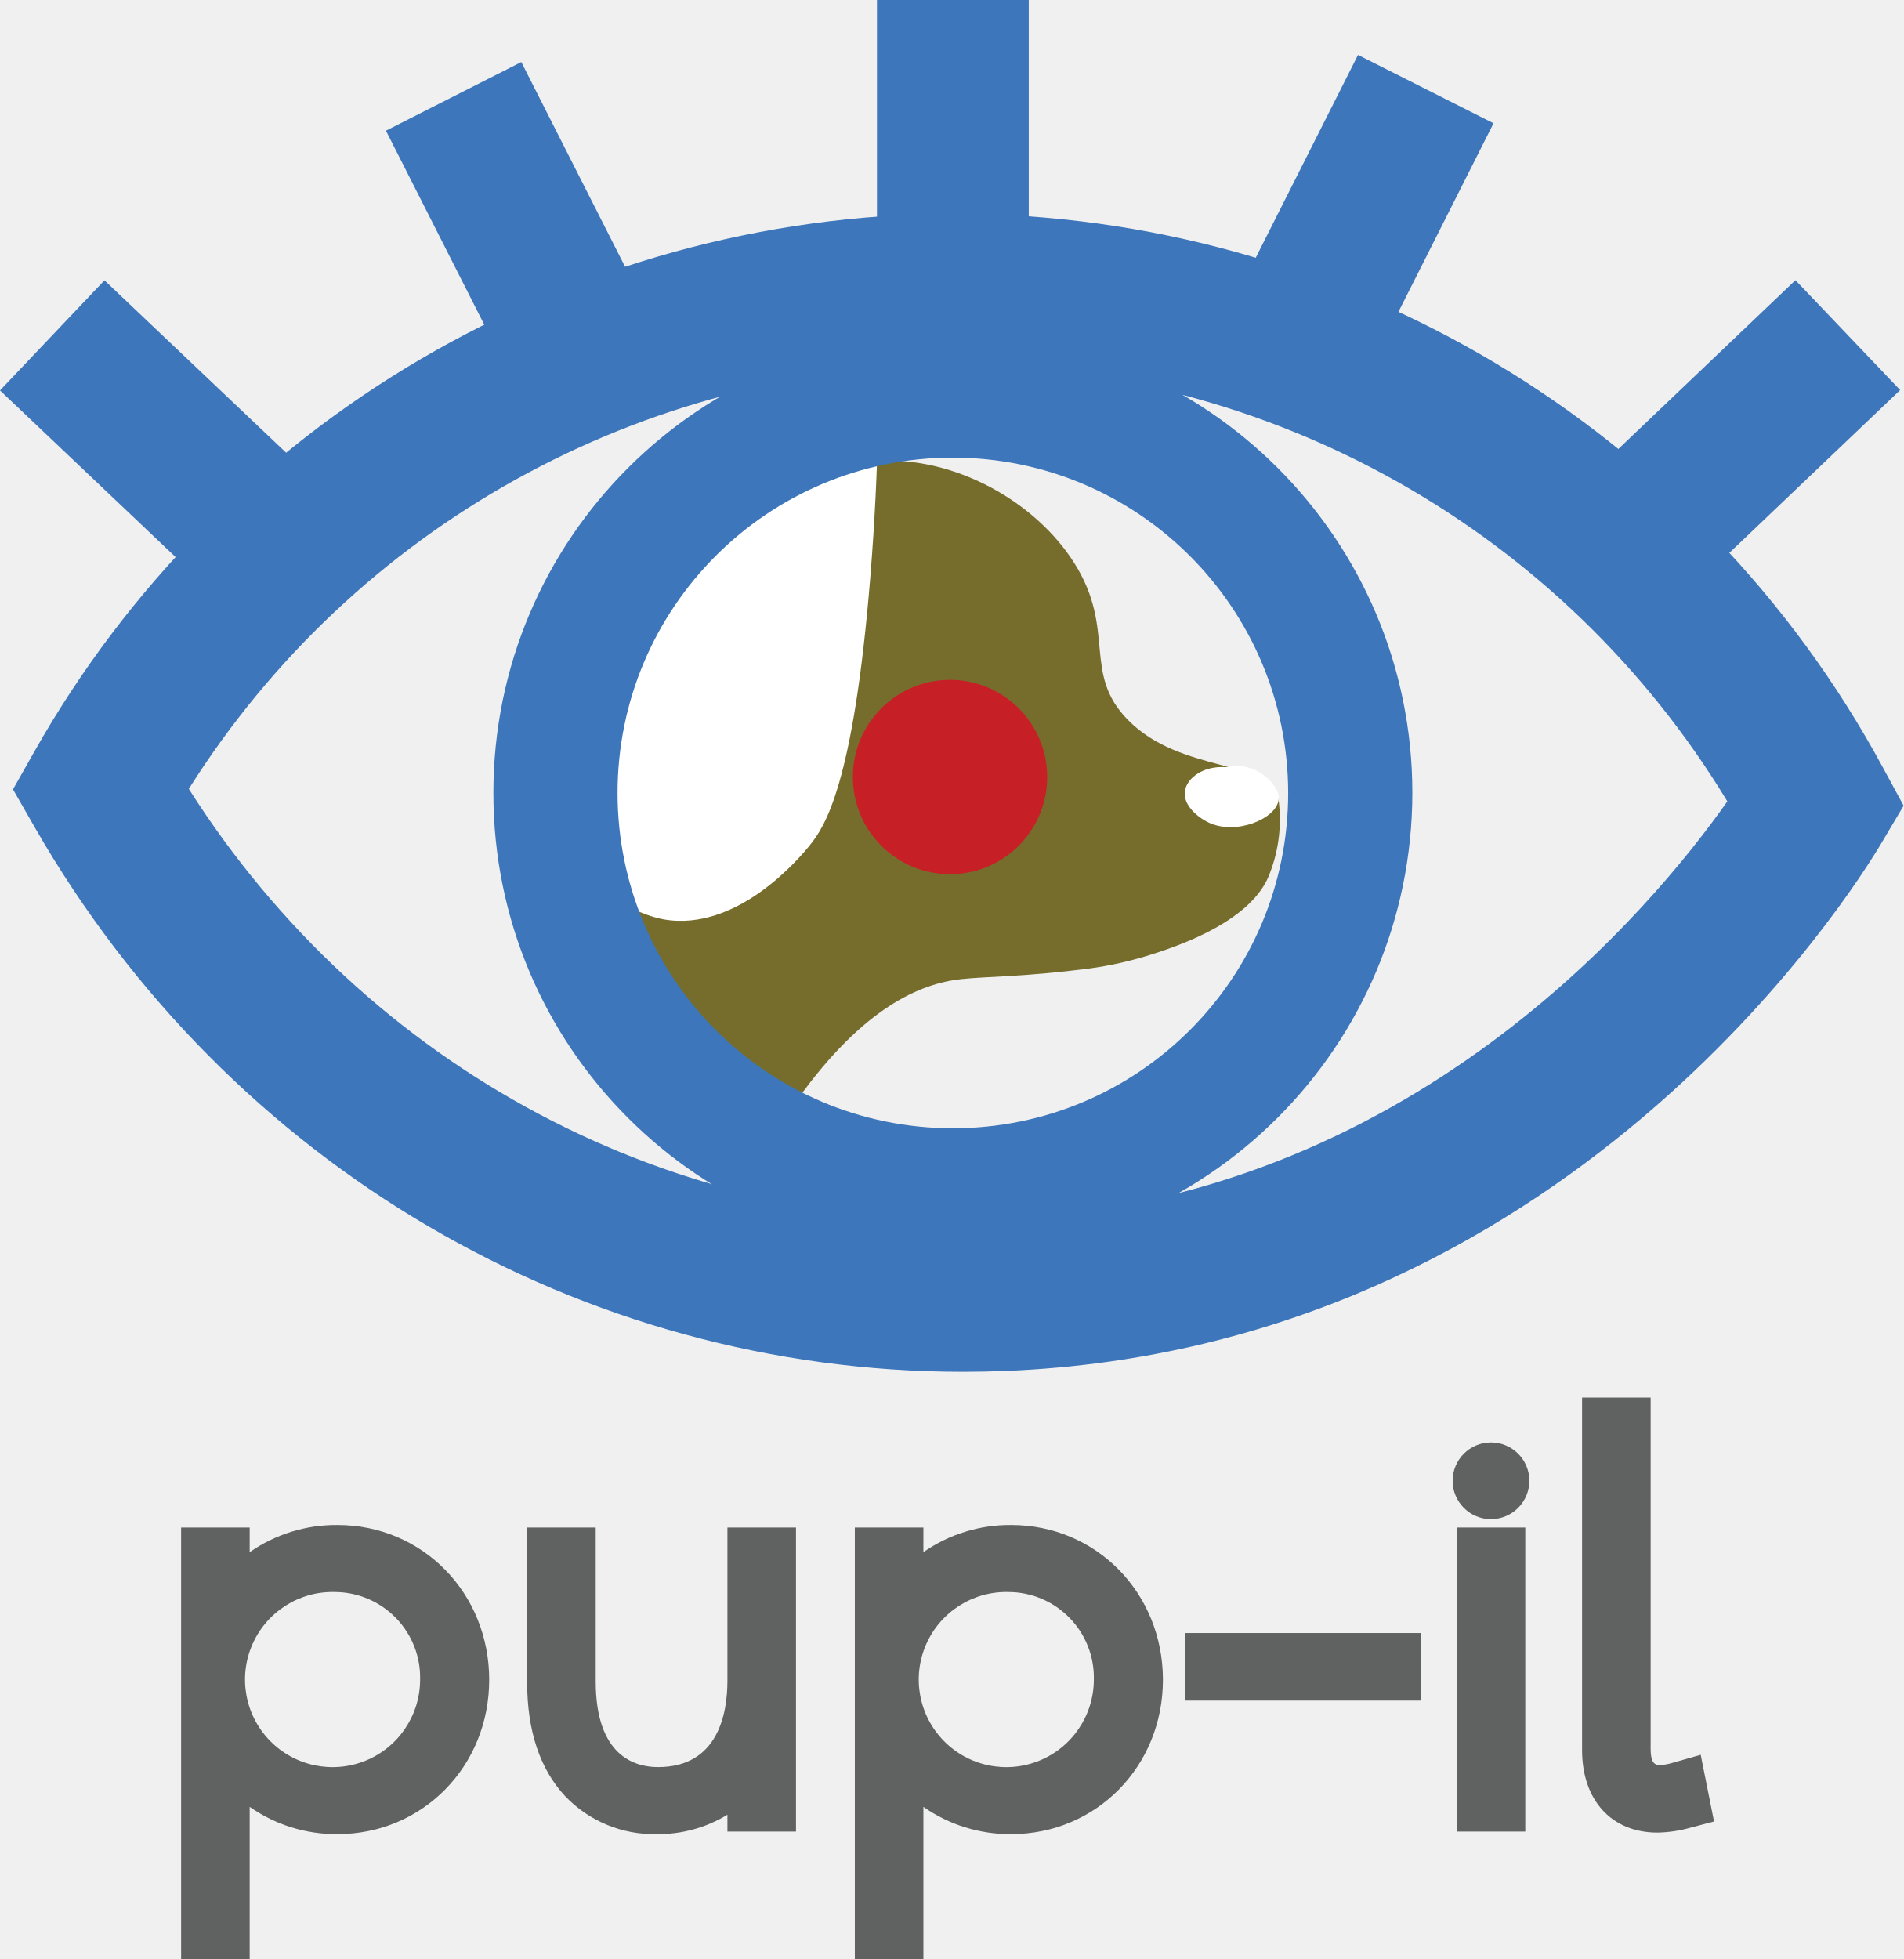
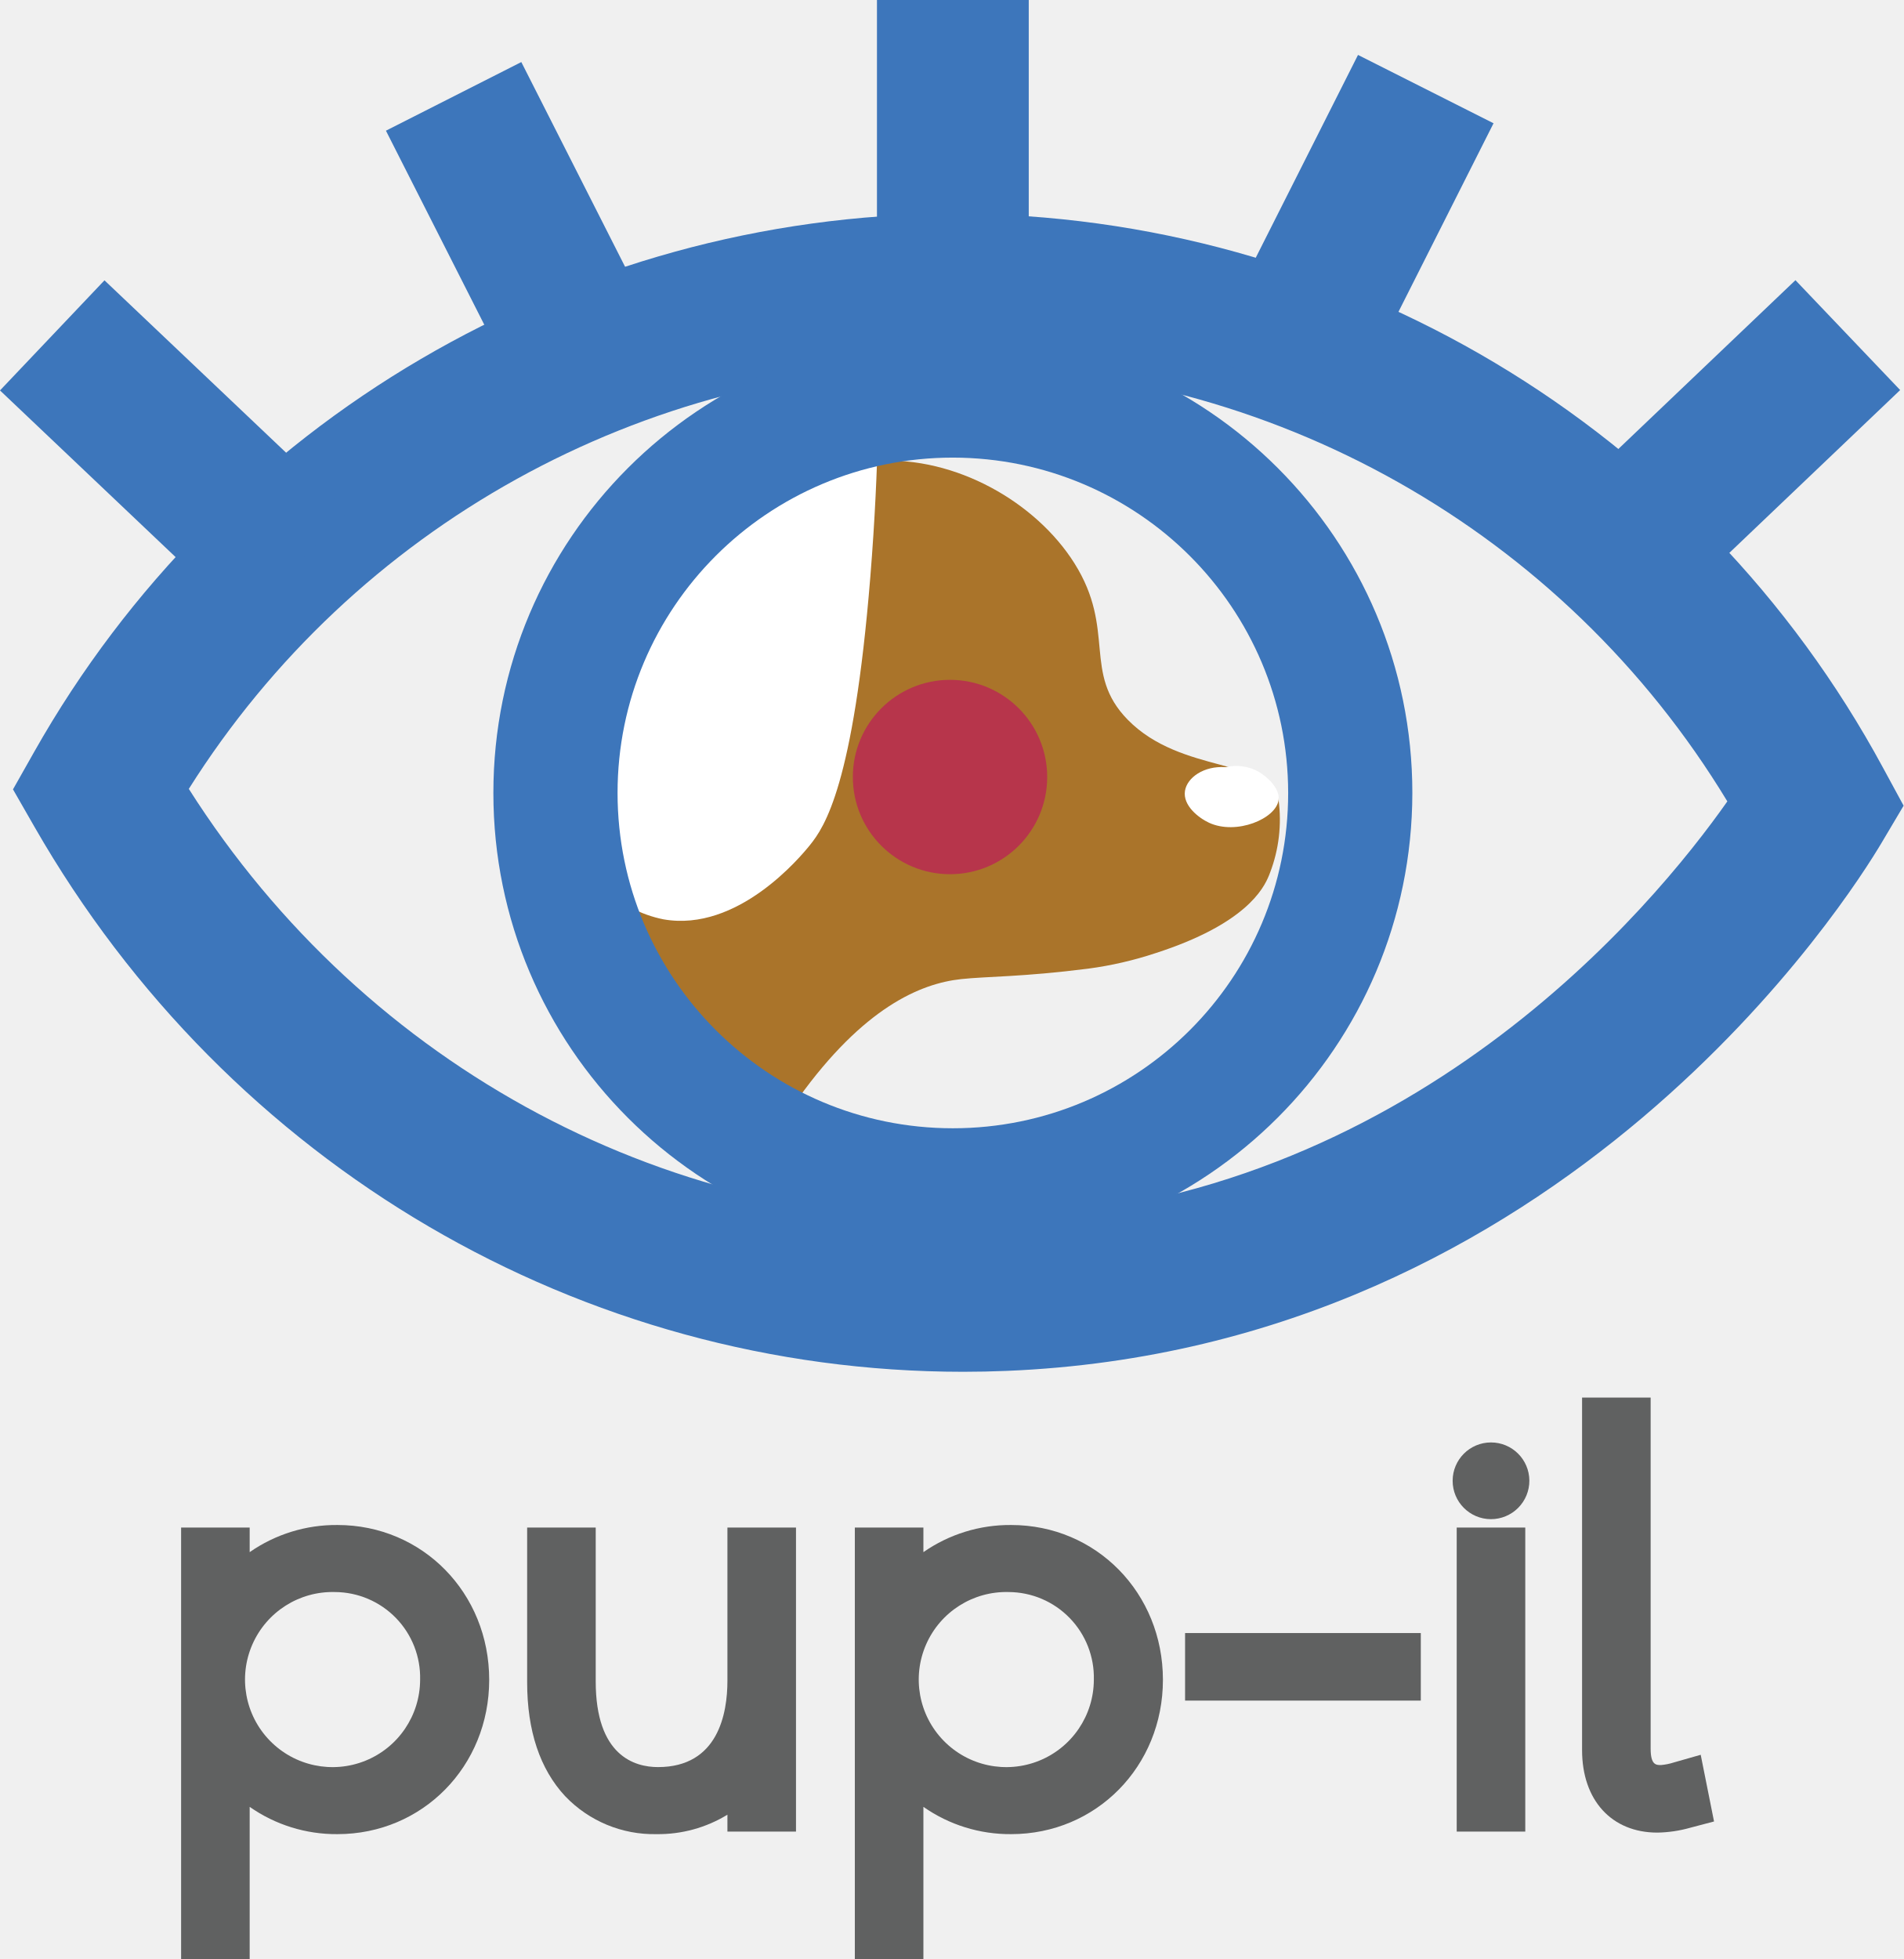
<svg xmlns="http://www.w3.org/2000/svg" id="Layer_1" data-name="Layer 1" viewBox="0 0 294.273 302.813">
  <defs>
-     <style>.cls-1{fill:#766d2c;}.cls-2{fill:#fff;}.cls-3{fill:#c62026;}.cls-4{fill:#3d76bb;}.cls-5{fill:#606161;}</style>
+     <style>.cls-1{fill:#aa742a;}.cls-2{fill:#fff;}.cls-3{fill:#b7354b;}.cls-4{fill:#3d76bb;}.cls-5{fill:#606161;}</style>
  </defs>
  <path class="cls-1" d="M238.348,170.734c12.178-.739,24.572,6.399,30.501,15.809,6.512,10.334,1.163,16.957,8.25,24.196,8.288,8.467,21.995,5.937,23.316,12.404a22.999,22.999,0,0,1-1.323,11.252c-.038.1-.093.242-.156.398-.833,2.07-3.639,7.54-17.548,12.027a56.869,56.869,0,0,1-10.384,2.392c-10.17,1.298-15.655,1.19-19.642,1.617-6.341.679-15.116,4.418-25.182,18.419a52.517,52.517,0,0,1-16.417-12.762,54.2,54.2,0,0,1-9.221-15.51c-.765-2.024-10.447-28.97,6.366-49.879.287-.357.491-.606.702-.857C212.258,184.666,223.111,171.658,238.348,170.734Z" transform="translate(-102.7634 -99.4856)" />
  <path class="cls-2" d="M196.068,236.667a18.177,18.177,0,0,0,9.26,4.925c11.483,2.019,21.18-9.658,22.655-11.494,2.23-2.776,6.712-9.262,9.318-41.392.741-9.133,1.037-16.724,1.168-21.971a55.375,55.375,0,0,0-35.384,24.307,61.869,61.869,0,0,0-6.47,15.336A63.406,63.406,0,0,0,196.068,236.667Z" transform="translate(-102.7634 -99.4856)" />
  <path class="cls-2" d="M292.211,218.071c-3.355-.234-5.94,1.613-6.266,3.665-.359,2.262,2.122,4.185,3.716,4.924,4.224,1.958,10.377-.618,10.754-3.517.236-1.81-1.796-3.604-3.055-4.347A7.106,7.106,0,0,0,292.211,218.071Z" transform="translate(-102.7634 -99.4856)" />
  <circle class="cls-3" cx="146.861" cy="120.109" r="15.022" />
  <path class="cls-4" d="M251.658,311.53c-58.973,0-113.526-31.828-143.565-84.234l-3.321-5.793,3.286-5.814a163.735,163.735,0,0,1,141.989-83.176h.222a163.304,163.304,0,0,1,143.592,85.659l3.177,5.853-3.397,5.726c-4.737,7.984-48.77,78.11-135.291,81.641C256.114,311.484,253.88,311.53,251.658,311.53ZM131.951,221.43c27.464,43.237,74.937,68.543,125.441,66.52,63.314-2.585,100.973-48.342,112.396-64.591a139.823,139.823,0,0,0-119.52-67.383h-.19A140.214,140.214,0,0,0,131.951,221.43Z" transform="translate(-102.7634 -99.4856)" />
  <rect class="cls-4" x="117.909" y="143.249" width="23.463" height="51.842" transform="translate(-185.0733 47.27425) rotate(-46.50031)" />
  <rect class="cls-4" x="172.876" y="111.582" width="23.464" height="51.84" transform="translate(-144.9869 -1.15497) rotate(-26.88216)" />
  <rect class="cls-4" x="135.568" width="23.463" height="51.841" />
  <rect class="cls-4" x="285.578" y="124.671" width="51.841" height="23.464" transform="translate(-53.31491 253.6348) rotate(-63.23932)" />
  <rect class="cls-4" x="343.725" y="157.439" width="51.843" height="23.463" transform="translate(-117.4122 202.254) rotate(-43.62413)" />
  <path class="cls-4" d="M250.063,293.085a71.031,71.031,0,1,1,71.032-71.03A71.111,71.111,0,0,1,250.063,293.085Zm0-122.865a51.834,51.834,0,1,0,51.835,51.835A51.893,51.893,0,0,0,250.063,170.22Z" transform="translate(-102.7634 -99.4856)" />
  <path class="cls-5" d="M134.76,339.607h2.6v10.951a18.672,18.672,0,0,1,17.568-11.345c10.951,0,19.459,8.745,19.459,19.932a19.489,19.489,0,0,1-19.459,19.853,18.793,18.793,0,0,1-17.568-11.345v30.646h-2.6Zm36.949,19.538c0-9.69-7.406-17.568-17.174-17.568a17.532,17.532,0,1,0,17.174,17.568Z" transform="translate(-102.7634 -99.4856)" />
  <path class="cls-5" d="M141.36,402.299H130.76v-66.692h10.6v3.802a23.371,23.371,0,0,1,13.568-4.196c13.155,0,23.459,10.512,23.459,23.932,0,13.375-10.304,23.853-23.459,23.853a23.33,23.33,0,0,1-13.568-4.216Zm13.174-56.723a13.534,13.534,0,1,0,13.174,13.568A13.233,13.233,0,0,0,154.534,345.576Z" transform="translate(-102.7634 -99.4856)" />
  <path class="cls-5" d="M188.253,359.539V339.607H190.853v19.774c0,12.684,6.854,17.253,13.629,17.253,8.745,0,14.732-6.066,14.732-17.332V339.607h2.6v38.997h-2.6v-9.217h-.158c-2.442,5.987-7.799,9.611-14.811,9.611C195.738,378.998,188.253,373.247,188.253,359.539Z" transform="translate(-102.7634 -99.4856)" />
  <path class="cls-5" d="M204.246,382.998a18.98,18.98,0,0,1-14.114-5.863c-3.9-4.189-5.878-10.109-5.878-17.596V335.607H194.853v23.774c0,11.531,6.033,13.253,9.629,13.253,9.338,0,10.732-8.353,10.732-13.332V335.607H225.814v46.997h-10.6v-2.611A20.517,20.517,0,0,1,204.246,382.998Z" transform="translate(-102.7634 -99.4856)" />
  <path class="cls-5" d="M238.91,339.607h2.6v10.951a18.672,18.672,0,0,1,17.568-11.345c10.951,0,19.459,8.745,19.459,19.932a19.489,19.489,0,0,1-19.459,19.853,18.793,18.793,0,0,1-17.568-11.345v30.646h-2.6Zm36.949,19.538c0-9.69-7.406-17.568-17.174-17.568a17.532,17.532,0,1,0,17.174,17.568Z" transform="translate(-102.7634 -99.4856)" />
  <path class="cls-5" d="M245.51,402.299H234.91v-66.692h10.6v3.802a23.371,23.371,0,0,1,13.568-4.196c13.155,0,23.459,10.512,23.459,23.932,0,13.375-10.305,23.853-23.459,23.853a23.33,23.33,0,0,1-13.568-4.216Zm13.174-56.723a13.534,13.534,0,1,0,13.174,13.568A13.233,13.233,0,0,0,258.685,345.576Z" transform="translate(-102.7634 -99.4856)" />
  <path class="cls-5" d="M289.961,355.915h28.441v2.442H289.961Z" transform="translate(-102.7634 -99.4856)" />
  <rect class="cls-5" x="183.198" y="252.429" width="36.441" height="10.442" />
  <path class="cls-5" d="M331.322,328.341a1.931,1.931,0,0,1,3.86,0,1.931,1.931,0,1,1-3.86,0Zm.63,11.266h2.6v38.997h-2.6Z" transform="translate(-102.7634 -99.4856)" />
  <path class="cls-5" d="M338.552,382.604H327.952V335.607h10.6Zm-5.339-48.293a5.93,5.93,0,1,1,5.97-5.969A5.937,5.937,0,0,1,333.213,334.311Z" transform="translate(-102.7634 -99.4856)" />
  <path class="cls-5" d="M351.332,370.017v-50.499h2.6v50.263c0,4.254,2.127,6.539,5.594,6.539a11.538,11.538,0,0,0,3.072-.551l.473,2.363a15.717,15.717,0,0,1-4.097.63C354.325,378.761,351.332,375.688,351.332,370.017Z" transform="translate(-102.7634 -99.4856)" />
  <path class="cls-5" d="M358.974,382.761c-7.072,0-11.642-5.002-11.642-12.745v-54.499h10.6v54.263c0,2.539.847,2.539,1.594,2.539a8.931,8.931,0,0,0,1.975-.397l4.17-1.19L367.731,381.04l-3.643.959A19.809,19.809,0,0,1,358.974,382.761Z" transform="translate(-102.7634 -99.4856)" />
</svg>
